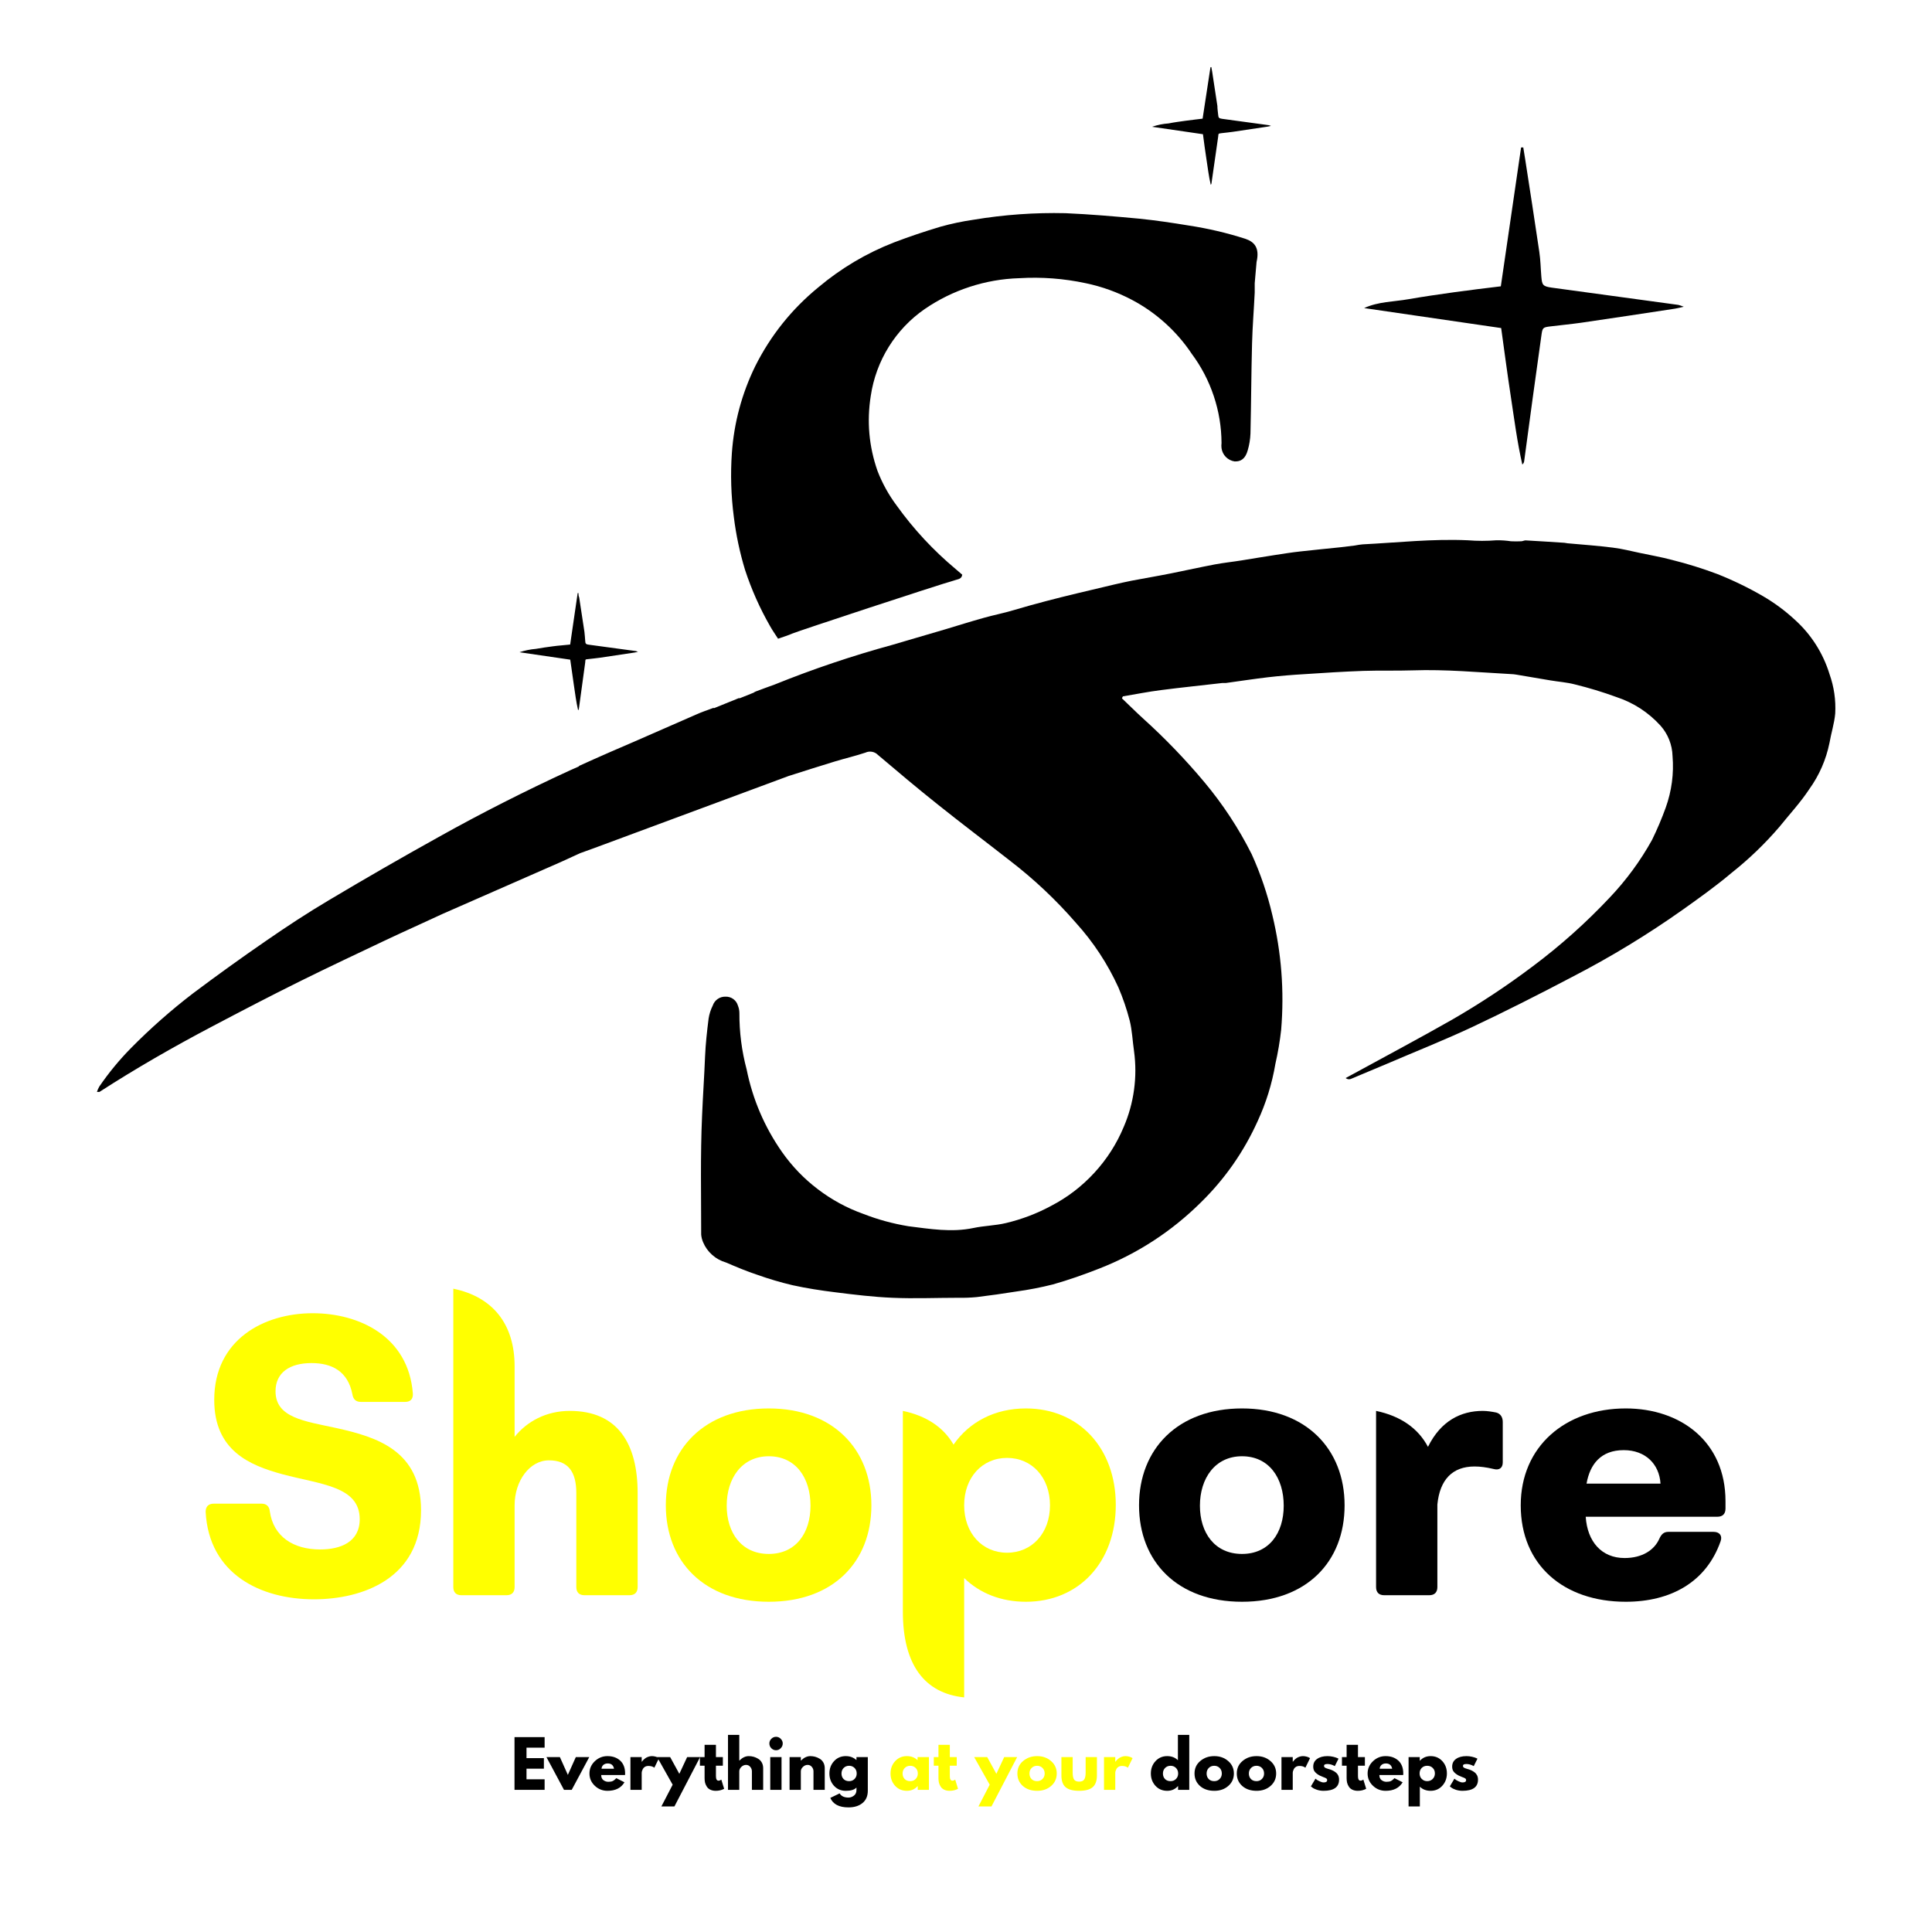
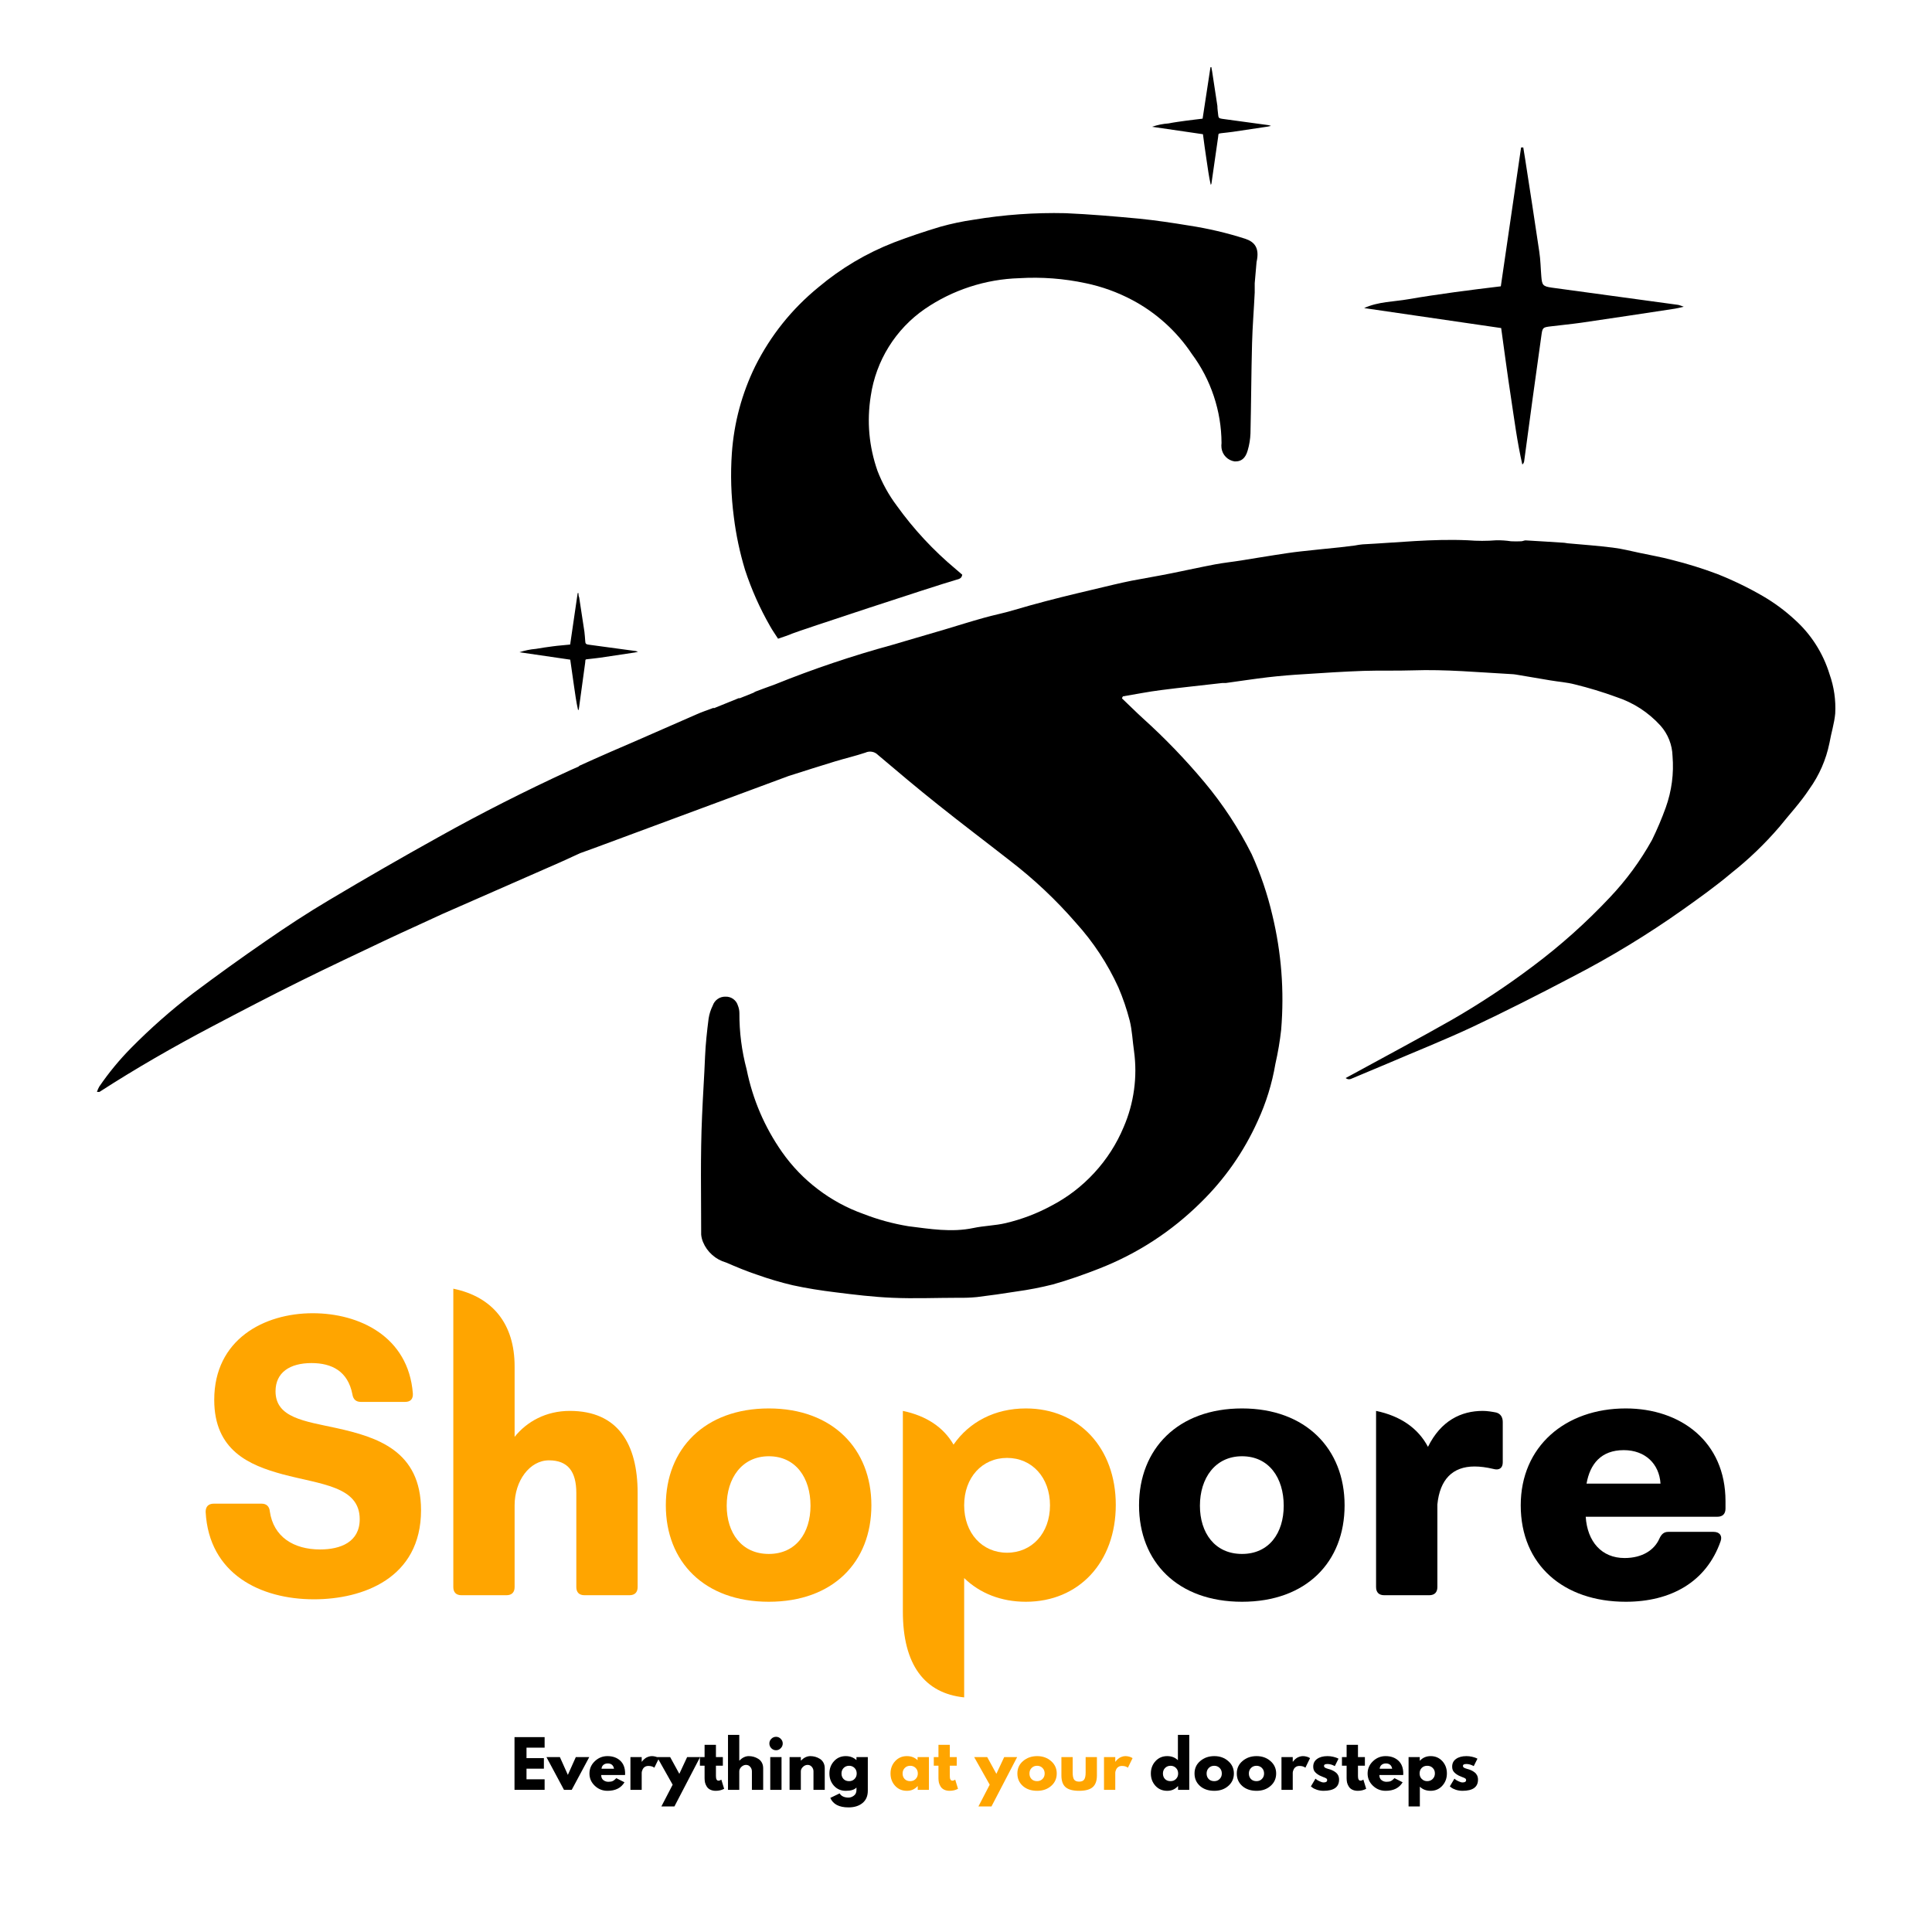
<svg xmlns="http://www.w3.org/2000/svg" xmlns:xlink="http://www.w3.org/1999/xlink" width="375" viewBox="0 0 375 375" height="375" version="1.0">
  <defs>
    <g id="h">
      <path d="M 6.594 -10.234 L 6.594 -8.188 L 3.078 -8.188 L 3.078 -6.156 L 6.453 -6.156 L 6.453 -4.109 L 3.078 -4.109 L 3.078 -2.047 L 6.594 -2.047 L 6.594 0 L 0.75 0 L 0.75 -10.234 Z M 6.594 -10.234" />
    </g>
    <g id="i">
      <path d="M 2.359 -6.359 L 3.906 -2.906 L 5.453 -6.359 L 8.062 -6.359 L 4.656 0 L 3.156 0 L -0.25 -6.359 Z M 2.359 -6.359" />
    </g>
    <g id="j">
      <path d="M 7.188 -2.875 L 2.562 -2.875 C 2.562 -2.426 2.707 -2.094 3 -1.875 C 3.289 -1.664 3.602 -1.562 3.938 -1.562 C 4.301 -1.562 4.582 -1.609 4.781 -1.703 C 4.988 -1.797 5.227 -1.984 5.5 -2.266 L 7.078 -1.469 C 6.422 -0.363 5.32 0.188 3.781 0.188 C 2.82 0.188 2 -0.141 1.312 -0.797 C 0.625 -1.453 0.281 -2.242 0.281 -3.172 C 0.281 -4.098 0.625 -4.891 1.312 -5.547 C 2 -6.211 2.82 -6.547 3.781 -6.547 C 4.789 -6.547 5.613 -6.254 6.25 -5.672 C 6.883 -5.086 7.203 -4.254 7.203 -3.172 C 7.203 -3.023 7.195 -2.926 7.188 -2.875 Z M 2.625 -4.094 L 5.047 -4.094 C 4.992 -4.426 4.863 -4.68 4.656 -4.859 C 4.445 -5.035 4.176 -5.125 3.844 -5.125 C 3.477 -5.125 3.188 -5.023 2.969 -4.828 C 2.758 -4.641 2.645 -4.395 2.625 -4.094 Z M 2.625 -4.094" />
    </g>
    <g id="k">
      <path d="M 0.75 0 L 0.75 -6.359 L 2.938 -6.359 L 2.938 -5.453 L 2.969 -5.453 C 2.977 -5.484 3.004 -5.52 3.047 -5.562 C 3.086 -5.613 3.164 -5.703 3.281 -5.828 C 3.406 -5.953 3.535 -6.062 3.672 -6.156 C 3.816 -6.258 4 -6.348 4.219 -6.422 C 4.445 -6.504 4.676 -6.547 4.906 -6.547 C 5.145 -6.547 5.379 -6.516 5.609 -6.453 C 5.848 -6.391 6.02 -6.32 6.125 -6.25 L 6.297 -6.156 L 5.391 -4.297 C 5.109 -4.523 4.727 -4.641 4.25 -4.641 C 3.977 -4.641 3.75 -4.582 3.562 -4.469 C 3.375 -4.352 3.238 -4.211 3.156 -4.047 C 3.082 -3.879 3.023 -3.738 2.984 -3.625 C 2.953 -3.508 2.938 -3.414 2.938 -3.344 L 2.938 0 Z M 0.75 0" />
    </g>
    <g id="l">
      <path d="M 5.578 -6.359 L 8.094 -6.359 L 3.109 3.219 L 0.578 3.219 L 2.766 -1 L -0.25 -6.359 L 2.281 -6.359 L 4.062 -3.109 Z M 5.578 -6.359" />
    </g>
    <g id="m">
      <path d="M 1.109 -6.359 L 1.109 -8.734 L 3.312 -8.734 L 3.312 -6.359 L 4.656 -6.359 L 4.656 -4.688 L 3.312 -4.688 L 3.312 -2.672 C 3.312 -2.078 3.477 -1.781 3.812 -1.781 C 3.895 -1.781 3.977 -1.797 4.062 -1.828 C 4.156 -1.867 4.227 -1.906 4.281 -1.938 L 4.359 -1.984 L 4.906 -0.203 C 4.426 0.055 3.883 0.188 3.281 0.188 C 2.875 0.188 2.52 0.113 2.219 -0.031 C 1.926 -0.176 1.703 -0.367 1.547 -0.609 C 1.391 -0.859 1.273 -1.113 1.203 -1.375 C 1.141 -1.645 1.109 -1.938 1.109 -2.25 L 1.109 -4.688 L 0.203 -4.688 L 0.203 -6.359 Z M 1.109 -6.359" />
    </g>
    <g id="n">
      <path d="M 0.75 0 L 0.75 -10.672 L 2.938 -10.672 L 2.938 -5.688 L 2.969 -5.688 C 3.539 -6.258 4.145 -6.547 4.781 -6.547 C 5.102 -6.547 5.414 -6.504 5.719 -6.422 C 6.031 -6.336 6.328 -6.207 6.609 -6.031 C 6.898 -5.863 7.133 -5.617 7.312 -5.297 C 7.488 -4.984 7.578 -4.613 7.578 -4.188 L 7.578 0 L 5.391 0 L 5.391 -3.594 C 5.391 -3.926 5.281 -4.219 5.062 -4.469 C 4.852 -4.719 4.582 -4.844 4.25 -4.844 C 3.914 -4.844 3.613 -4.711 3.344 -4.453 C 3.07 -4.191 2.938 -3.906 2.938 -3.594 L 2.938 0 Z M 0.75 0" />
    </g>
    <g id="o">
      <path d="M 0.953 -9.906 C 1.211 -10.164 1.52 -10.297 1.875 -10.297 C 2.227 -10.297 2.531 -10.164 2.781 -9.906 C 3.039 -9.656 3.172 -9.352 3.172 -9 C 3.172 -8.645 3.039 -8.336 2.781 -8.078 C 2.531 -7.816 2.227 -7.688 1.875 -7.688 C 1.52 -7.688 1.211 -7.816 0.953 -8.078 C 0.703 -8.336 0.578 -8.645 0.578 -9 C 0.578 -9.352 0.703 -9.656 0.953 -9.906 Z M 0.75 -6.359 L 0.75 0 L 2.938 0 L 2.938 -6.359 Z M 0.75 -6.359" />
    </g>
    <g id="p">
      <path d="M 0.75 0 L 0.75 -6.359 L 2.938 -6.359 L 2.938 -5.688 L 2.969 -5.688 C 3.539 -6.258 4.145 -6.547 4.781 -6.547 C 5.102 -6.547 5.414 -6.504 5.719 -6.422 C 6.031 -6.336 6.328 -6.207 6.609 -6.031 C 6.898 -5.863 7.133 -5.617 7.312 -5.297 C 7.488 -4.984 7.578 -4.613 7.578 -4.188 L 7.578 0 L 5.391 0 L 5.391 -3.594 C 5.391 -3.926 5.281 -4.219 5.062 -4.469 C 4.852 -4.719 4.582 -4.844 4.25 -4.844 C 3.914 -4.844 3.613 -4.711 3.344 -4.453 C 3.07 -4.191 2.938 -3.906 2.938 -3.594 L 2.938 0 Z M 0.75 0" />
    </g>
    <g id="q">
      <path d="M 0.453 1.562 L 2.266 0.688 C 2.586 1.227 3.16 1.5 3.984 1.5 C 4.359 1.5 4.707 1.375 5.031 1.125 C 5.363 0.883 5.531 0.516 5.531 0.016 L 5.531 -0.453 C 5.145 -0.023 4.453 0.188 3.453 0.188 C 2.535 0.188 1.773 -0.133 1.172 -0.781 C 0.578 -1.438 0.281 -2.234 0.281 -3.172 C 0.281 -4.117 0.578 -4.914 1.172 -5.562 C 1.773 -6.219 2.535 -6.547 3.453 -6.547 C 4.266 -6.547 4.945 -6.297 5.5 -5.797 L 5.531 -5.797 L 5.531 -6.359 L 7.734 -6.359 L 7.734 0.172 C 7.734 1.203 7.391 2 6.703 2.562 C 6.016 3.125 5.109 3.406 3.984 3.406 C 2.16 3.406 0.984 2.789 0.453 1.562 Z M 3.047 -4.25 C 2.766 -3.969 2.625 -3.609 2.625 -3.172 C 2.625 -2.734 2.758 -2.375 3.031 -2.094 C 3.301 -1.82 3.66 -1.688 4.109 -1.688 C 4.535 -1.688 4.883 -1.828 5.156 -2.109 C 5.438 -2.391 5.578 -2.742 5.578 -3.172 C 5.578 -3.609 5.438 -3.969 5.156 -4.25 C 4.875 -4.531 4.523 -4.672 4.109 -4.672 C 3.68 -4.672 3.328 -4.531 3.047 -4.25 Z M 3.047 -4.25" />
    </g>
    <g id="s">
      <path d="M 1.172 -0.781 C 0.578 -1.438 0.281 -2.234 0.281 -3.172 C 0.281 -4.117 0.578 -4.914 1.172 -5.562 C 1.773 -6.219 2.535 -6.547 3.453 -6.547 C 4.297 -6.547 4.988 -6.281 5.531 -5.75 L 5.531 -6.359 L 7.734 -6.359 L 7.734 0 L 5.562 0 L 5.562 -0.719 L 5.531 -0.719 C 4.988 -0.113 4.297 0.188 3.453 0.188 C 2.535 0.188 1.773 -0.133 1.172 -0.781 Z M 3.047 -4.25 C 2.766 -3.969 2.625 -3.609 2.625 -3.172 C 2.625 -2.734 2.758 -2.375 3.031 -2.094 C 3.301 -1.82 3.66 -1.688 4.109 -1.688 C 4.535 -1.688 4.883 -1.828 5.156 -2.109 C 5.438 -2.391 5.578 -2.742 5.578 -3.172 C 5.578 -3.609 5.438 -3.969 5.156 -4.25 C 4.875 -4.531 4.523 -4.672 4.109 -4.672 C 3.68 -4.672 3.328 -4.531 3.047 -4.25 Z M 3.047 -4.25" />
    </g>
    <g id="t">
      <path d="M 1.344 -0.75 C 0.633 -1.383 0.281 -2.191 0.281 -3.172 C 0.281 -4.16 0.648 -4.969 1.391 -5.594 C 2.129 -6.227 3.039 -6.547 4.125 -6.547 C 5.188 -6.547 6.082 -6.227 6.812 -5.594 C 7.551 -4.957 7.922 -4.148 7.922 -3.172 C 7.922 -2.203 7.562 -1.398 6.844 -0.766 C 6.125 -0.129 5.219 0.188 4.125 0.188 C 2.977 0.188 2.051 -0.125 1.344 -0.75 Z M 3.047 -4.25 C 2.766 -3.969 2.625 -3.609 2.625 -3.172 C 2.625 -2.734 2.758 -2.375 3.031 -2.094 C 3.301 -1.82 3.66 -1.688 4.109 -1.688 C 4.535 -1.688 4.883 -1.828 5.156 -2.109 C 5.438 -2.391 5.578 -2.742 5.578 -3.172 C 5.578 -3.609 5.438 -3.969 5.156 -4.25 C 4.875 -4.531 4.523 -4.672 4.109 -4.672 C 3.68 -4.672 3.328 -4.531 3.047 -4.25 Z M 3.047 -4.25" />
    </g>
    <g id="u">
      <path d="M 2.812 -6.359 L 2.812 -3.344 C 2.812 -2.707 2.906 -2.254 3.094 -1.984 C 3.289 -1.723 3.613 -1.594 4.062 -1.594 C 4.52 -1.594 4.844 -1.723 5.031 -1.984 C 5.227 -2.254 5.328 -2.707 5.328 -3.344 L 5.328 -6.359 L 7.516 -6.359 L 7.516 -2.797 C 7.516 -1.742 7.238 -0.984 6.688 -0.516 C 6.145 -0.047 5.27 0.188 4.062 0.188 C 2.863 0.188 1.988 -0.047 1.438 -0.516 C 0.895 -0.984 0.625 -1.742 0.625 -2.797 L 0.625 -6.359 Z M 2.812 -6.359" />
    </g>
    <g id="v">
      <path d="M 1.172 -0.781 C 0.578 -1.438 0.281 -2.234 0.281 -3.172 C 0.281 -4.117 0.578 -4.914 1.172 -5.562 C 1.773 -6.219 2.535 -6.547 3.453 -6.547 C 4.297 -6.547 4.988 -6.281 5.531 -5.75 L 5.531 -10.672 L 7.734 -10.672 L 7.734 0 L 5.562 0 L 5.562 -0.719 L 5.531 -0.719 C 4.988 -0.113 4.297 0.188 3.453 0.188 C 2.535 0.188 1.773 -0.133 1.172 -0.781 Z M 3.047 -4.25 C 2.766 -3.969 2.625 -3.609 2.625 -3.172 C 2.625 -2.734 2.758 -2.375 3.031 -2.094 C 3.301 -1.82 3.66 -1.688 4.109 -1.688 C 4.535 -1.688 4.883 -1.828 5.156 -2.109 C 5.438 -2.391 5.578 -2.742 5.578 -3.172 C 5.578 -3.609 5.438 -3.969 5.156 -4.25 C 4.875 -4.531 4.523 -4.672 4.109 -4.672 C 3.68 -4.672 3.328 -4.531 3.047 -4.25 Z M 3.047 -4.25" />
    </g>
    <g id="w">
      <path d="M 3.516 -6.547 C 3.879 -6.547 4.238 -6.504 4.594 -6.422 C 4.945 -6.336 5.211 -6.254 5.391 -6.172 L 5.641 -6.047 L 4.922 -4.609 C 4.43 -4.879 3.961 -5.016 3.516 -5.016 C 3.266 -5.016 3.086 -4.984 2.984 -4.922 C 2.879 -4.867 2.828 -4.77 2.828 -4.625 C 2.828 -4.594 2.832 -4.562 2.844 -4.531 C 2.852 -4.5 2.867 -4.469 2.891 -4.438 C 2.91 -4.406 2.93 -4.379 2.953 -4.359 C 2.973 -4.336 3.008 -4.312 3.062 -4.281 C 3.113 -4.258 3.148 -4.242 3.172 -4.234 C 3.203 -4.223 3.25 -4.203 3.312 -4.172 C 3.383 -4.148 3.438 -4.133 3.469 -4.125 C 3.5 -4.113 3.555 -4.094 3.641 -4.062 C 3.723 -4.039 3.785 -4.023 3.828 -4.016 C 4.078 -3.941 4.297 -3.859 4.484 -3.766 C 4.68 -3.68 4.883 -3.555 5.094 -3.391 C 5.301 -3.234 5.461 -3.035 5.578 -2.797 C 5.691 -2.555 5.75 -2.285 5.75 -1.984 C 5.75 -0.535 4.742 0.188 2.734 0.188 C 2.285 0.188 1.852 0.117 1.438 -0.016 C 1.031 -0.16 0.738 -0.305 0.562 -0.453 L 0.281 -0.672 L 1.172 -2.172 C 1.242 -2.109 1.332 -2.035 1.438 -1.953 C 1.539 -1.879 1.734 -1.773 2.016 -1.641 C 2.297 -1.504 2.539 -1.438 2.75 -1.438 C 3.207 -1.438 3.438 -1.586 3.438 -1.891 C 3.438 -2.035 3.379 -2.145 3.266 -2.219 C 3.148 -2.301 2.953 -2.391 2.672 -2.484 C 2.398 -2.586 2.18 -2.68 2.016 -2.766 C 1.617 -2.973 1.305 -3.207 1.078 -3.469 C 0.848 -3.727 0.734 -4.07 0.734 -4.5 C 0.734 -5.145 0.984 -5.645 1.484 -6 C 1.984 -6.363 2.66 -6.547 3.516 -6.547 Z M 3.516 -6.547" />
    </g>
    <g id="x">
      <path d="M 7.297 -5.578 C 7.891 -4.93 8.188 -4.133 8.188 -3.188 C 8.188 -2.25 7.891 -1.453 7.297 -0.797 C 6.703 -0.141 5.945 0.188 5.031 0.188 C 4.188 0.188 3.488 -0.078 2.938 -0.609 L 2.938 3.219 L 0.75 3.219 L 0.75 -6.359 L 2.922 -6.359 L 2.922 -5.641 L 2.938 -5.641 C 3.488 -6.242 4.188 -6.547 5.031 -6.547 C 5.945 -6.547 6.703 -6.223 7.297 -5.578 Z M 5.422 -2.109 C 5.711 -2.391 5.859 -2.75 5.859 -3.188 C 5.859 -3.625 5.719 -3.977 5.438 -4.25 C 5.164 -4.531 4.805 -4.672 4.359 -4.672 C 3.93 -4.672 3.578 -4.531 3.297 -4.25 C 3.023 -3.969 2.891 -3.613 2.891 -3.188 C 2.891 -2.75 3.031 -2.391 3.312 -2.109 C 3.602 -1.828 3.953 -1.688 4.359 -1.688 C 4.785 -1.688 5.141 -1.828 5.422 -2.109 Z M 5.422 -2.109" />
    </g>
    <g id="b">
      <path d="M 23.164 0.793 C 32.605 0.793 43.949 -3.254 43.949 -16.5 C 43.949 -28.082 35.379 -30.699 27.527 -32.445 C 21.34 -33.793 15.707 -34.43 15.707 -39.586 C 15.707 -43.234 18.484 -45.059 22.688 -45.059 C 26.652 -45.059 29.746 -43.473 30.621 -39.027 C 30.777 -37.996 31.336 -37.523 32.285 -37.523 L 40.855 -37.523 C 41.887 -37.523 42.441 -38.078 42.359 -39.188 C 41.488 -50.215 31.969 -54.734 22.926 -54.734 C 13.484 -54.734 3.809 -49.66 3.809 -37.918 C 3.809 -28.082 10.629 -25.227 17.055 -23.48 C 24.434 -21.496 32.047 -21.18 32.047 -14.754 C 32.047 -10.312 28.32 -8.883 24.355 -8.883 C 19.195 -8.883 15.309 -11.344 14.598 -16.262 C 14.516 -17.215 13.961 -17.77 13.008 -17.77 L 3.727 -17.77 C 2.695 -17.77 2.141 -17.215 2.141 -16.184 C 2.777 -4.125 12.773 0.793 23.164 0.793 Z M 23.164 0.793" />
    </g>
    <g id="g">
      <path d="M 22.527 -36.254 C 10.789 -36.254 2.141 -28.875 2.141 -17.453 C 2.141 -5.871 10.473 1.27 22.527 1.27 C 31.254 1.27 38.156 -2.539 40.934 -10.473 C 41.328 -11.582 40.695 -12.297 39.586 -12.297 L 30.777 -12.297 C 29.906 -12.297 29.43 -11.82 29.035 -10.945 C 28.082 -8.805 25.781 -7.219 22.293 -7.219 C 17.848 -7.219 15.07 -10.391 14.754 -15.23 L 40.297 -15.23 C 41.328 -15.23 41.887 -15.785 41.887 -16.816 L 41.887 -18.246 C 41.887 -29.828 33.16 -36.254 22.527 -36.254 Z M 14.914 -21.656 C 15.586 -25.465 17.73 -28.16 22.133 -28.16 C 26.336 -28.16 29.035 -25.465 29.273 -21.656 Z M 14.914 -21.656" />
    </g>
    <g id="c">
      <path d="M 26.418 -35.777 C 21.816 -35.777 18.086 -33.715 15.707 -30.738 L 15.707 -44.422 C 15.707 -52.594 11.504 -57.91 3.809 -59.496 L 3.809 -1.586 C 3.809 -0.555 4.363 0 5.395 0 L 14.121 0 C 15.152 0 15.707 -0.555 15.707 -1.586 L 15.707 -17.453 C 15.707 -22.211 18.641 -26.18 22.371 -26.18 C 26.098 -26.18 27.684 -23.957 27.684 -19.832 L 27.684 -1.586 C 27.684 -0.555 28.242 0 29.273 0 L 37.996 0 C 39.027 0 39.586 -0.555 39.586 -1.586 L 39.586 -19.832 C 39.586 -29.352 35.777 -35.777 26.418 -35.777 Z M 26.418 -35.777" />
    </g>
    <g id="d">
      <path d="M 22.211 1.27 C 34.668 1.27 42.121 -6.426 42.121 -17.453 C 42.121 -28.398 34.586 -36.254 22.211 -36.254 C 9.758 -36.254 2.223 -28.398 2.223 -17.453 C 2.223 -6.504 9.68 1.27 22.211 1.27 Z M 22.211 -8.012 C 16.898 -8.012 14.039 -12.137 14.039 -17.371 C 14.039 -22.688 16.977 -26.973 22.211 -26.973 C 27.449 -26.973 30.305 -22.766 30.305 -17.371 C 30.305 -12.059 27.449 -8.012 22.211 -8.012 Z M 22.211 -8.012" />
    </g>
    <g id="e">
      <path d="M 27.684 -36.254 C 21.656 -36.254 16.699 -33.637 13.645 -29.23 C 11.699 -32.605 8.367 -34.824 3.809 -35.777 L 3.809 3.172 C 3.809 13.484 8.012 19.039 15.707 19.832 L 15.707 -3.332 C 18.723 -0.398 22.848 1.27 27.684 1.27 C 37.996 1.27 45.137 -6.426 45.137 -17.531 C 45.137 -28.559 37.996 -36.254 27.684 -36.254 Z M 24.035 -8.25 C 19.195 -8.25 15.707 -12.059 15.707 -17.453 C 15.707 -22.848 19.195 -26.652 24.035 -26.652 C 28.875 -26.652 32.367 -22.848 32.367 -17.453 C 32.367 -12.059 28.875 -8.25 24.035 -8.25 Z M 24.035 -8.25" />
    </g>
    <g id="f">
      <path d="M 27.129 -35.461 C 26.336 -35.617 25.387 -35.777 24.512 -35.777 C 20.309 -35.777 16.383 -33.871 13.883 -28.797 C 11.977 -32.406 8.566 -34.785 3.809 -35.777 L 3.809 -1.586 C 3.809 -0.555 4.363 0 5.395 0 L 14.121 0 C 15.152 0 15.707 -0.555 15.707 -1.586 L 15.707 -17.609 C 16.184 -22.449 18.641 -24.988 22.926 -24.988 C 24.035 -24.988 25.227 -24.828 26.574 -24.512 C 27.684 -24.195 28.398 -24.672 28.398 -25.781 L 28.398 -33.637 C 28.398 -34.508 28.004 -35.223 27.129 -35.461 Z M 27.129 -35.461" />
    </g>
    <clipPath id="a">
      <path d="M 18.785 104 L 356.285 104 L 356.285 252 L 18.785 252 Z M 18.785 104" />
    </clipPath>
  </defs>
  <path d="M 291.309 55.574 L 295.242 28.625 L 295.668 28.625 L 296.031 30.875 C 296.957 36.883 297.902 42.891 298.777 48.879 C 299.02 50.457 299.035 52.07 299.172 53.684 C 299.309 55.297 299.43 55.59 301.215 55.832 L 325.77 59.18 C 326.125 59.281 326.477 59.402 326.816 59.539 C 325.992 59.727 325.547 59.848 325.102 59.914 C 319.047 60.844 312.973 61.754 306.883 62.645 C 304.926 62.918 302.949 63.109 300.992 63.348 C 299.414 63.539 299.395 63.59 299.172 65.203 C 298.027 73.328 296.918 81.434 295.84 89.523 C 295.805 89.785 295.688 89.996 295.48 90.16 C 294.484 85.801 293.918 81.371 293.25 76.977 C 292.578 72.582 291.996 68.156 291.375 63.676 L 264.777 59.797 C 267.543 58.527 270.531 58.578 273.363 58.078 C 276.199 57.582 279.289 57.137 282.242 56.723 C 285.195 56.312 288.234 55.949 291.309 55.574 Z M 291.309 55.574" />
  <path d="M 110.668 125.105 L 112.125 115.117 L 112.281 115.117 C 112.281 115.391 112.281 115.664 112.418 115.957 C 112.762 118.172 113.105 120.402 113.434 122.617 C 113.516 123.219 113.535 123.82 113.586 124.332 C 113.637 124.848 113.586 125.055 114.34 125.141 L 123.441 126.375 L 123.836 126.512 L 123.203 126.652 L 116.438 127.664 C 115.715 127.766 114.996 127.836 114.258 127.922 C 113.516 128.008 113.656 127.922 113.586 128.605 L 112.352 137.637 C 112.324 137.723 112.281 137.797 112.211 137.859 C 111.836 136.246 111.629 134.598 111.387 132.969 C 111.148 131.336 110.926 129.758 110.684 128.039 L 100.828 126.598 C 101.867 126.254 102.93 126.035 104.023 125.945 C 105.121 125.742 106.219 125.602 107.32 125.449 C 108.418 125.293 109.516 125.242 110.668 125.105 Z M 110.668 125.105" />
  <path d="M 233.426 23.031 L 234.953 13.039 L 235.141 13.039 C 235.141 13.316 235.246 13.605 235.277 13.883 C 235.621 16.113 235.965 18.328 236.293 20.559 C 236.293 21.141 236.395 21.742 236.445 22.273 C 236.496 22.809 236.551 22.977 237.203 23.062 L 246.301 24.301 L 246.699 24.438 C 246.488 24.492 246.277 24.539 246.062 24.574 L 239.297 25.586 C 238.574 25.691 237.855 25.758 237.117 25.844 C 236.379 25.93 236.531 25.949 236.445 26.547 L 235.141 35.629 C 235.121 35.723 235.078 35.805 235.004 35.867 C 234.625 34.254 234.438 32.609 234.18 30.977 C 233.922 29.348 233.715 27.699 233.492 26.051 L 223.621 24.609 C 224.656 24.246 225.719 24.031 226.812 23.957 C 227.91 23.734 229.012 23.598 230.109 23.441 C 231.207 23.289 232.344 23.168 233.426 23.031 Z M 233.426 23.031" />
  <path d="M 243.539 54.973 C 243.539 55.59 243.539 56.191 243.539 56.773 C 243.383 60.07 243.109 63.367 243.023 66.66 C 242.867 72.496 242.852 78.316 242.715 84.133 C 242.672 85.25 242.496 86.344 242.18 87.414 C 241.734 89.008 240.875 89.629 239.621 89.559 C 239.301 89.512 239 89.41 238.711 89.266 C 238.422 89.117 238.164 88.93 237.938 88.699 C 237.707 88.469 237.523 88.207 237.379 87.918 C 237.238 87.629 237.145 87.32 237.098 87 C 237.055 86.664 237.055 86.324 237.098 85.988 C 237.082 82.867 236.578 79.828 235.59 76.867 C 234.602 73.906 233.176 71.176 231.312 68.668 C 229.844 66.469 228.125 64.484 226.16 62.711 C 224.195 60.938 222.043 59.434 219.703 58.199 C 216.875 56.707 213.891 55.629 210.758 54.973 C 206.5 54.062 202.195 53.734 197.844 53.996 C 194.566 54.094 191.367 54.652 188.246 55.668 C 185.129 56.684 182.215 58.117 179.508 59.969 C 178.102 60.941 176.809 62.043 175.629 63.281 C 174.453 64.52 173.41 65.863 172.508 67.316 C 171.605 68.766 170.859 70.293 170.273 71.898 C 169.684 73.504 169.266 75.148 169.016 76.84 C 168.227 81.801 168.664 86.652 170.32 91.395 C 171.25 93.801 172.484 96.039 174.027 98.105 C 177.344 102.727 181.184 106.859 185.551 110.5 L 186.77 111.547 C 186.648 112.336 186.102 112.387 185.535 112.559 C 181.188 113.812 155.004 122.461 153.816 122.961 C 152.961 123.336 152.102 123.594 151.02 123.973 C 150.488 123.133 149.938 122.375 149.492 121.57 C 147.492 118.086 145.867 114.438 144.613 110.617 C 143.594 107.25 142.863 103.816 142.434 100.32 C 141.895 96.203 141.77 92.07 142.055 87.93 C 142.48 82.016 143.992 76.398 146.59 71.074 C 149.59 65.102 153.676 59.996 158.848 55.762 C 163.258 52.055 168.148 49.152 173.516 47.059 C 176.484 45.926 179.508 44.914 182.547 44.004 C 184.664 43.414 186.809 42.961 188.984 42.648 C 194.887 41.668 200.828 41.242 206.809 41.379 C 211.566 41.586 216.34 41.996 221.094 42.441 C 224.34 42.77 227.57 43.25 230.781 43.781 C 234.5 44.348 238.152 45.207 241.734 46.355 C 243.453 46.941 244.535 48.074 243.898 50.852" />
  <g clip-path="url(#a)">
    <path d="M 355.117 130.871 C 354.492 128.836 353.609 126.918 352.465 125.117 C 351.316 123.32 349.953 121.707 348.367 120.281 C 346.469 118.527 344.402 117 342.168 115.699 C 339.32 114.051 336.367 112.621 333.309 111.41 C 330.438 110.332 327.512 109.422 324.535 108.68 C 322.492 108.129 320.379 107.77 318.301 107.324 C 316.586 106.965 314.867 106.516 313.047 106.293 C 310.195 105.934 307.348 105.727 304.461 105.469 C 304.188 105.469 303.91 105.367 303.621 105.352 C 301.129 105.195 298.625 105.023 296.117 104.887 C 295.859 104.887 295.582 105.039 295.293 105.059 C 294.621 105.094 293.953 105.094 293.281 105.059 C 292.344 104.918 291.398 104.855 290.449 104.867 C 288.602 105.016 286.754 105.016 284.902 104.867 C 278.035 104.559 271.285 105.316 264.488 105.66 C 263.98 105.707 263.477 105.781 262.977 105.883 L 260.141 106.227 C 257.566 106.5 254.992 106.738 252.434 107.031 C 250.715 107.219 249.102 107.477 247.438 107.734 C 245.273 108.062 243.109 108.438 240.945 108.781 C 239.227 109.059 237.512 109.23 235.793 109.555 C 232.996 110.086 230.215 110.703 227.398 111.27 C 224.582 111.836 222.246 112.215 219.637 112.715 C 218.484 112.938 217.352 113.211 216.203 113.469 L 208.988 115.184 C 206.98 115.664 204.973 116.164 202.961 116.695 C 200.953 117.227 198.875 117.793 196.816 118.41 C 194.754 119.031 192.898 119.371 190.961 119.922 C 188.434 120.625 185.93 121.414 183.406 122.172 L 175.676 124.438 L 173.172 125.176 C 165.418 127.293 157.816 129.855 150.367 132.863 C 149.148 133.293 147.93 133.758 146.727 134.203 C 146.57 134.258 146.426 134.336 146.297 134.441 L 143.602 135.523 L 143.359 135.523 L 138.535 137.48 C 138.543 137.445 138.543 137.414 138.535 137.379 C 137.281 137.84 136.168 138.219 135.102 138.699 L 122.945 144.02 C 116.66 146.699 112.453 148.637 112.453 148.637 L 112.297 148.793 L 110.582 149.547 C 101.996 153.496 93.41 157.84 85.152 162.457 C 77.984 166.438 70.883 170.527 63.84 174.727 C 59.668 177.199 55.598 179.875 51.598 182.641 C 46.812 185.938 42.098 189.328 37.449 192.82 C 33.199 196.078 29.191 199.613 25.43 203.426 C 23.152 205.738 21.098 208.23 19.266 210.91 C 19.078 211.238 18.93 211.582 18.816 211.941 C 19.094 211.941 19.23 211.941 19.301 211.941 C 26.375 207.375 33.672 203.188 41.105 199.273 C 46.773 196.285 52.441 193.332 58.156 190.5 C 63.875 187.668 69.387 185.078 75.035 182.398 C 78.66 180.684 82.316 179.07 85.941 177.371 L 108.863 167.312 L 112.609 165.598 L 114.941 164.754 L 115.27 164.637 L 153.047 150.629 L 153.477 150.492 C 156.359 149.566 159.223 148.668 162.059 147.797 C 164.035 147.195 166.043 146.734 167.984 146.082 C 168.395 145.895 168.82 145.84 169.266 145.922 C 169.711 146.004 170.09 146.207 170.406 146.527 C 174.254 149.789 178.098 153.031 182.047 156.172 C 186.684 159.879 191.422 163.449 196.094 167.105 C 200.742 170.684 204.992 174.688 208.836 179.121 C 212.23 182.871 214.977 187.047 217.078 191.652 C 217.973 193.742 218.703 195.887 219.273 198.09 C 219.754 200.027 219.824 202.055 220.117 204.043 C 220.457 206.543 220.457 209.039 220.113 211.535 C 219.773 214.031 219.105 216.438 218.105 218.754 C 216.727 222.051 214.824 225.016 212.402 227.648 C 209.98 230.277 207.184 232.418 204.008 234.066 C 201.238 235.559 198.316 236.668 195.254 237.395 C 193.191 237.891 191.012 237.91 188.934 238.355 C 184.691 239.25 180.484 238.527 176.328 238.012 C 173.332 237.52 170.422 236.727 167.59 235.625 C 164.398 234.488 161.457 232.891 158.762 230.84 C 156.062 228.793 153.742 226.383 151.793 223.613 C 148.391 218.746 146.102 213.398 144.922 207.578 C 143.969 203.992 143.5 200.34 143.516 196.629 C 143.512 196.125 143.414 195.637 143.223 195.172 C 143.148 194.918 143.035 194.684 142.883 194.465 C 142.727 194.25 142.543 194.066 142.332 193.91 C 142.117 193.754 141.883 193.637 141.629 193.559 C 141.379 193.48 141.117 193.445 140.855 193.453 C 140.582 193.441 140.312 193.473 140.047 193.547 C 139.785 193.621 139.539 193.738 139.312 193.895 C 139.086 194.047 138.891 194.234 138.727 194.453 C 138.562 194.672 138.434 194.91 138.348 195.172 C 137.945 195.977 137.676 196.82 137.539 197.711 C 137.23 200.148 136.957 202.602 136.852 205.059 C 136.699 208.918 136.426 212.781 136.27 216.625 C 135.926 224.281 136.098 231.969 136.098 239.645 C 136.145 240.141 136.266 240.621 136.457 241.086 C 136.859 242.051 137.453 242.883 138.238 243.578 C 139.02 244.273 139.914 244.762 140.922 245.051 C 142.914 245.906 144.941 246.766 146.984 247.434 C 149.234 248.238 151.527 248.914 153.852 249.461 C 156.582 250.062 159.363 250.492 162.145 250.832 C 165.82 251.297 169.512 251.742 173.203 251.898 C 177.48 252.086 181.789 251.898 186.047 251.898 C 187.234 251.922 188.422 251.875 189.602 251.762 C 192.156 251.453 194.715 251.09 197.277 250.68 C 199.668 250.352 202.031 249.895 204.371 249.305 C 207.41 248.449 210.414 247.383 213.352 246.234 C 220.797 243.316 227.359 239.047 233.047 233.43 C 237.734 228.844 241.426 223.562 244.121 217.586 C 245.758 214.035 246.902 210.336 247.555 206.48 C 248.051 204.305 248.426 202.109 248.672 199.891 C 249.297 192.359 248.727 184.922 246.953 177.578 C 246.004 173.523 244.672 169.598 242.953 165.801 C 240.434 160.785 237.371 156.121 233.766 151.812 C 230.094 147.422 226.137 143.309 221.887 139.473 C 220.492 138.203 219.156 136.863 217.781 135.559 C 217.781 135.422 217.902 135.301 217.953 135.164 C 220.426 134.754 222.898 134.254 225.371 133.945 C 229.336 133.43 233.305 133.035 237.254 132.57 L 237.941 132.57 C 240.652 132.195 243.367 131.781 246.098 131.457 C 248.434 131.184 250.801 130.992 253.152 130.855 C 256.965 130.598 260.777 130.359 264.605 130.219 C 267.801 130.117 271.012 130.219 274.207 130.117 C 280.594 129.895 286.93 130.496 293.281 130.84 C 293.625 130.848 293.961 130.883 294.297 130.941 L 300.906 132.059 C 302.504 132.332 304.137 132.434 305.699 132.848 C 308.414 133.512 311.086 134.324 313.715 135.285 C 317.062 136.391 319.926 138.242 322.301 140.844 C 323.023 141.66 323.586 142.57 323.988 143.582 C 324.387 144.594 324.605 145.645 324.637 146.734 C 324.918 150.168 324.477 153.512 323.316 156.758 C 322.543 158.898 321.656 160.992 320.652 163.039 C 318.395 167.102 315.664 170.82 312.465 174.195 C 307.891 179.062 302.934 183.496 297.594 187.496 C 292.543 191.309 287.277 194.793 281.797 197.949 C 275.492 201.539 269.09 204.938 262.719 208.422 L 261.191 209.246 C 261.48 209.484 261.809 209.547 262.168 209.434 L 269.242 206.465 C 274.723 204.113 280.266 201.914 285.66 199.395 C 292.219 196.305 298.691 193.023 305.113 189.645 C 312.609 185.777 319.797 181.406 326.68 176.531 C 329.859 174.266 333.07 171.98 336.055 169.457 C 339.445 166.777 342.547 163.793 345.363 160.516 C 347.32 158.078 349.469 155.777 351.184 153.168 C 353.125 150.461 354.43 147.473 355.098 144.211 C 355.426 142.305 356.043 140.418 356.215 138.492 C 356.355 135.879 355.988 133.34 355.117 130.871 Z M 355.117 130.871" />
  </g>
-   <g fill="#FF0">
+   <g fill="#FFA500">
    <use x="37.774" y="309.631" xlink:href="#b" xlink:type="simple" xlink:actuate="onLoad" xlink:show="embed" />
  </g>
-   <g fill="#FF0">
+   <g fill="#FFA500">
    <use x="84.179" y="309.631" xlink:href="#c" xlink:type="simple" xlink:actuate="onLoad" xlink:show="embed" />
  </g>
-   <g fill="#FF0">
+   <g fill="#FFA500">
    <use x="127.014" y="309.631" xlink:href="#d" xlink:type="simple" xlink:actuate="onLoad" xlink:show="embed" />
  </g>
-   <g fill="#FF0">
+   <g fill="#FFA500">
    <use x="171.436" y="309.631" xlink:href="#e" xlink:type="simple" xlink:actuate="onLoad" xlink:show="embed" />
  </g>
  <g>
    <use x="218.864" y="309.631" xlink:href="#d" xlink:type="simple" xlink:actuate="onLoad" xlink:show="embed" />
  </g>
  <g>
    <use x="263.286" y="309.631" xlink:href="#f" xlink:type="simple" xlink:actuate="onLoad" xlink:show="embed" />
  </g>
  <g>
    <use x="293.032" y="309.631" xlink:href="#g" xlink:type="simple" xlink:actuate="onLoad" xlink:show="embed" />
  </g>
  <g>
    <use x="99.116" y="347.408" xlink:href="#h" xlink:type="simple" xlink:actuate="onLoad" xlink:show="embed" />
  </g>
  <g>
    <use x="106.314" y="347.408" xlink:href="#i" xlink:type="simple" xlink:actuate="onLoad" xlink:show="embed" />
  </g>
  <g>
    <use x="114.132" y="347.408" xlink:href="#j" xlink:type="simple" xlink:actuate="onLoad" xlink:show="embed" />
  </g>
  <g>
    <use x="121.616" y="347.408" xlink:href="#k" xlink:type="simple" xlink:actuate="onLoad" xlink:show="embed" />
  </g>
  <g>
    <use x="127.796" y="347.408" xlink:href="#l" xlink:type="simple" xlink:actuate="onLoad" xlink:show="embed" />
  </g>
  <g>
    <use x="135.651" y="347.408" xlink:href="#m" xlink:type="simple" xlink:actuate="onLoad" xlink:show="embed" />
  </g>
  <g>
    <use x="140.554" y="347.408" xlink:href="#n" xlink:type="simple" xlink:actuate="onLoad" xlink:show="embed" />
  </g>
  <g>
    <use x="148.757" y="347.408" xlink:href="#o" xlink:type="simple" xlink:actuate="onLoad" xlink:show="embed" />
  </g>
  <g>
    <use x="152.505" y="347.408" xlink:href="#p" xlink:type="simple" xlink:actuate="onLoad" xlink:show="embed" />
  </g>
  <g>
    <use x="160.708" y="347.408" xlink:href="#q" xlink:type="simple" xlink:actuate="onLoad" xlink:show="embed" />
  </g>
  <g fill="#FF0">
    <use x="169.182" y="347.408" xlink:href="#r" xlink:type="simple" xlink:actuate="onLoad" xlink:show="embed" />
  </g>
-   <g fill="#FF0">
-     <use x="172.57" y="347.408" xlink:href="#s" xlink:type="simple" xlink:actuate="onLoad" xlink:show="embed" />
+   <g fill="#FFA500">
+     <use x="172.569" y="347.408" xlink:href="#s" xlink:type="simple" xlink:actuate="onLoad" xlink:show="embed" />
+   </g>
+   <g fill="#FFA500">
+     <use x="181.045" y="347.408" xlink:href="#m" xlink:type="simple" xlink:actuate="onLoad" xlink:show="embed" />
+   </g>
+   <g fill="#FFA500">
+     <use x="185.947" y="347.408" xlink:href="#r" xlink:type="simple" xlink:actuate="onLoad" xlink:show="embed" />
+   </g>
+   <g fill="#FFA500">
+     <use x="189.335" y="347.408" xlink:href="#l" xlink:type="simple" xlink:actuate="onLoad" xlink:show="embed" />
+   </g>
+   <g fill="#FFA500">
+     <use x="197.191" y="347.408" xlink:href="#t" xlink:type="simple" xlink:actuate="onLoad" xlink:show="embed" />
+   </g>
+   <g fill="#FFA500">
+     <use x="205.394" y="347.408" xlink:href="#u" xlink:type="simple" xlink:actuate="onLoad" xlink:show="embed" />
+   </g>
+   <g fill="#FFA500">
+     <use x="213.535" y="347.408" xlink:href="#k" xlink:type="simple" xlink:actuate="onLoad" xlink:show="embed" />
  </g>
  <g fill="#FF0">
-     <use x="181.046" y="347.408" xlink:href="#m" xlink:type="simple" xlink:actuate="onLoad" xlink:show="embed" />
-   </g>
-   <g fill="#FF0">
-     <use x="185.948" y="347.408" xlink:href="#r" xlink:type="simple" xlink:actuate="onLoad" xlink:show="embed" />
-   </g>
-   <g fill="#FF0">
-     <use x="189.336" y="347.408" xlink:href="#l" xlink:type="simple" xlink:actuate="onLoad" xlink:show="embed" />
-   </g>
-   <g fill="#FF0">
-     <use x="197.192" y="347.408" xlink:href="#t" xlink:type="simple" xlink:actuate="onLoad" xlink:show="embed" />
-   </g>
-   <g fill="#FF0">
-     <use x="205.395" y="347.408" xlink:href="#u" xlink:type="simple" xlink:actuate="onLoad" xlink:show="embed" />
-   </g>
-   <g fill="#FF0">
-     <use x="213.536" y="347.408" xlink:href="#k" xlink:type="simple" xlink:actuate="onLoad" xlink:show="embed" />
-   </g>
-   <g fill="#FF0">
-     <use x="219.717" y="347.408" xlink:href="#r" xlink:type="simple" xlink:actuate="onLoad" xlink:show="embed" />
+     <use x="219.713" y="347.408" xlink:href="#r" xlink:type="simple" xlink:actuate="onLoad" xlink:show="embed" />
  </g>
  <g>
    <use x="223.1" y="347.408" xlink:href="#v" xlink:type="simple" xlink:actuate="onLoad" xlink:show="embed" />
  </g>
  <g>
    <use x="231.576" y="347.408" xlink:href="#t" xlink:type="simple" xlink:actuate="onLoad" xlink:show="embed" />
  </g>
  <g>
    <use x="239.779" y="347.408" xlink:href="#t" xlink:type="simple" xlink:actuate="onLoad" xlink:show="embed" />
  </g>
  <g>
    <use x="247.983" y="347.408" xlink:href="#k" xlink:type="simple" xlink:actuate="onLoad" xlink:show="embed" />
  </g>
  <g>
    <use x="254.163" y="347.408" xlink:href="#w" xlink:type="simple" xlink:actuate="onLoad" xlink:show="embed" />
  </g>
  <g>
    <use x="260.269" y="347.408" xlink:href="#m" xlink:type="simple" xlink:actuate="onLoad" xlink:show="embed" />
  </g>
  <g>
    <use x="265.171" y="347.408" xlink:href="#j" xlink:type="simple" xlink:actuate="onLoad" xlink:show="embed" />
  </g>
  <g>
    <use x="272.654" y="347.408" xlink:href="#x" xlink:type="simple" xlink:actuate="onLoad" xlink:show="embed" />
  </g>
  <g>
    <use x="281.13" y="347.408" xlink:href="#w" xlink:type="simple" xlink:actuate="onLoad" xlink:show="embed" />
  </g>
</svg>
